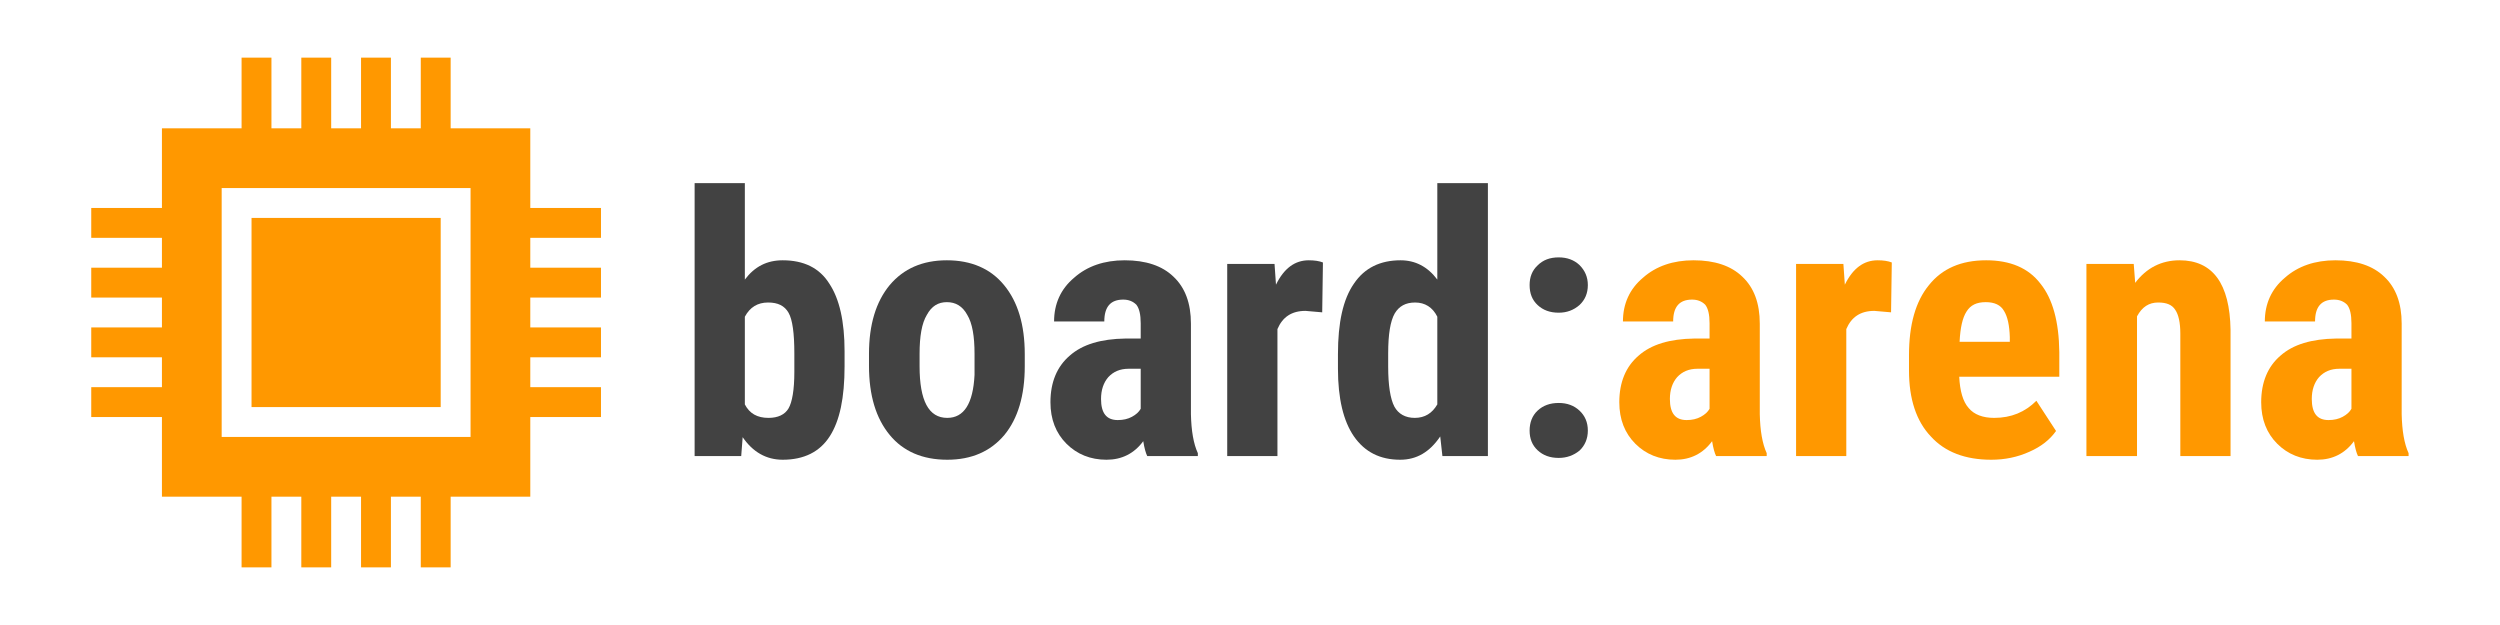
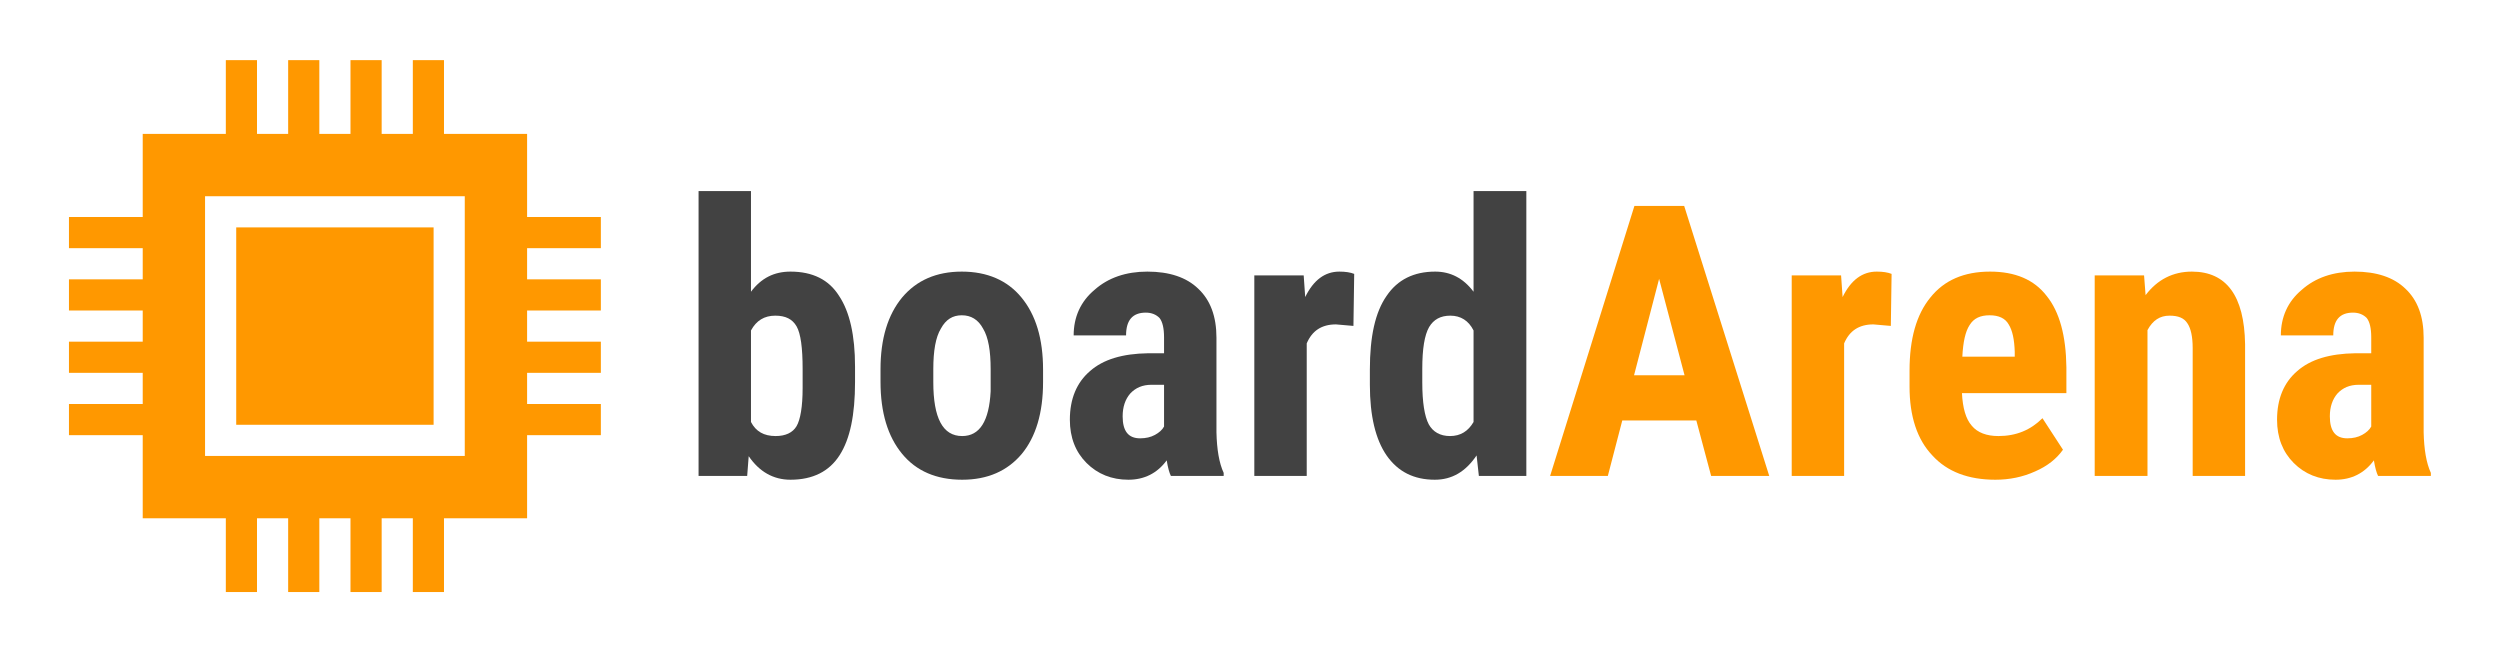
- <svg xmlns="http://www.w3.org/2000/svg" width="100%" height="100%" viewBox="0 0 480 120" version="1.1" xml:space="preserve" style="fill-rule:evenodd;clip-rule:evenodd;stroke-linejoin:round;stroke-miterlimit:2;">
-   <g transform="matrix(2.32929,0,0,2.32929,-165.802,-277.895)">
+ <svg xmlns="http://www.w3.org/2000/svg" width="100%" height="100%" viewBox="0 0 460 120" version="1.1" xml:space="preserve" style="fill-rule:evenodd;clip-rule:evenodd;stroke-linejoin:round;stroke-miterlimit:2;">
+   <g transform="matrix(2.32929,0,0,2.32929,-170.633,-277.895)">
    <g transform="matrix(30,0,0,30,126.938,156.9)">
      <path d="M0.462,-0.247C0.462,-0.161 0.449,-0.097 0.421,-0.054C0.394,-0.012 0.351,0.01 0.292,0.01C0.247,0.01 0.21,-0.011 0.182,-0.052L0.178,0L0.05,0L0.05,-0.75L0.188,-0.75L0.188,-0.485C0.215,-0.521 0.249,-0.538 0.292,-0.538C0.35,-0.538 0.393,-0.517 0.42,-0.474C0.448,-0.432 0.462,-0.37 0.462,-0.288L0.462,-0.247ZM0.324,-0.282C0.324,-0.337 0.319,-0.375 0.308,-0.394C0.297,-0.413 0.279,-0.422 0.252,-0.422C0.223,-0.422 0.202,-0.409 0.188,-0.383L0.188,-0.142C0.201,-0.117 0.222,-0.105 0.253,-0.105C0.279,-0.105 0.298,-0.114 0.308,-0.131C0.318,-0.148 0.324,-0.182 0.324,-0.231L0.324,-0.282Z" style="fill:rgb(66,66,66);fill-rule:nonzero;" />
    </g>
    <g transform="matrix(30,0,0,30,141.791,156.9)">
      <path d="M0.034,-0.281C0.034,-0.361 0.053,-0.424 0.091,-0.47C0.129,-0.515 0.181,-0.538 0.248,-0.538C0.315,-0.538 0.368,-0.515 0.405,-0.47C0.443,-0.424 0.462,-0.361 0.462,-0.28L0.462,-0.247C0.462,-0.166 0.443,-0.103 0.406,-0.058C0.368,-0.013 0.316,0.01 0.249,0.01C0.181,0.01 0.128,-0.013 0.091,-0.058C0.053,-0.104 0.034,-0.167 0.034,-0.248L0.034,-0.281ZM0.173,-0.247C0.173,-0.152 0.198,-0.105 0.249,-0.105C0.295,-0.105 0.32,-0.144 0.324,-0.223L0.324,-0.281C0.324,-0.329 0.318,-0.365 0.304,-0.388C0.291,-0.412 0.272,-0.423 0.248,-0.423C0.224,-0.423 0.206,-0.412 0.193,-0.388C0.179,-0.365 0.173,-0.329 0.173,-0.281L0.173,-0.247Z" style="fill:rgb(66,66,66);fill-rule:nonzero;" />
    </g>
    <g transform="matrix(30,0,0,30,156.718,156.9)">
      <path d="M0.301,0C0.297,-0.008 0.293,-0.022 0.29,-0.041C0.265,-0.007 0.231,0.01 0.189,0.01C0.145,0.01 0.108,-0.005 0.079,-0.034C0.05,-0.063 0.035,-0.101 0.035,-0.148C0.035,-0.203 0.053,-0.246 0.088,-0.276C0.123,-0.307 0.174,-0.322 0.241,-0.323L0.283,-0.323L0.283,-0.365C0.283,-0.389 0.279,-0.406 0.271,-0.416C0.262,-0.425 0.25,-0.43 0.235,-0.43C0.2,-0.43 0.183,-0.41 0.183,-0.37L0.045,-0.37C0.045,-0.418 0.063,-0.459 0.1,-0.49C0.136,-0.522 0.183,-0.538 0.239,-0.538C0.297,-0.538 0.342,-0.523 0.373,-0.493C0.405,-0.463 0.421,-0.42 0.421,-0.364L0.421,-0.115C0.422,-0.07 0.428,-0.034 0.44,-0.008L0.44,0L0.301,0ZM0.22,-0.099C0.235,-0.099 0.248,-0.102 0.259,-0.108C0.27,-0.114 0.278,-0.121 0.283,-0.13L0.283,-0.24L0.25,-0.24C0.226,-0.24 0.208,-0.232 0.194,-0.217C0.181,-0.202 0.174,-0.182 0.174,-0.157C0.174,-0.118 0.189,-0.099 0.22,-0.099Z" style="fill:rgb(66,66,66);fill-rule:nonzero;" />
    </g>
    <g transform="matrix(30,0,0,30,170.839,156.9)">
      <path d="M0.311,-0.395L0.265,-0.399C0.227,-0.399 0.202,-0.382 0.188,-0.349L0.188,0L0.05,0L0.05,-0.528L0.18,-0.528L0.184,-0.471C0.206,-0.516 0.236,-0.538 0.274,-0.538C0.29,-0.538 0.303,-0.536 0.313,-0.532L0.311,-0.395Z" style="fill:rgb(66,66,66);fill-rule:nonzero;" />
    </g>
    <g transform="matrix(30,0,0,30,180.507,156.9)">
      <path d="M0.032,-0.28C0.032,-0.367 0.046,-0.431 0.076,-0.474C0.105,-0.517 0.148,-0.538 0.204,-0.538C0.244,-0.538 0.278,-0.521 0.305,-0.485L0.305,-0.75L0.444,-0.75L0.444,0L0.319,0L0.313,-0.054C0.284,-0.011 0.248,0.01 0.203,0.01C0.148,0.01 0.106,-0.011 0.076,-0.054C0.047,-0.096 0.032,-0.158 0.032,-0.24L0.032,-0.28ZM0.17,-0.246C0.17,-0.194 0.176,-0.157 0.187,-0.136C0.198,-0.116 0.217,-0.105 0.243,-0.105C0.271,-0.105 0.291,-0.118 0.305,-0.142L0.305,-0.383C0.292,-0.409 0.271,-0.422 0.244,-0.422C0.218,-0.422 0.2,-0.412 0.188,-0.392C0.176,-0.371 0.17,-0.335 0.17,-0.282L0.17,-0.246Z" style="fill:rgb(66,66,66);fill-rule:nonzero;" />
    </g>
    <g transform="matrix(30,0,0,30,195.375,156.9)">
-       <path d="M0.063,-0.07C0.063,-0.092 0.07,-0.111 0.085,-0.125C0.1,-0.139 0.119,-0.146 0.143,-0.146C0.166,-0.146 0.185,-0.139 0.2,-0.125C0.215,-0.111 0.223,-0.093 0.223,-0.07C0.223,-0.048 0.215,-0.029 0.2,-0.015C0.184,-0.002 0.165,0.005 0.143,0.005C0.119,0.005 0.1,-0.002 0.085,-0.016C0.07,-0.03 0.063,-0.048 0.063,-0.07ZM0.063,-0.47C0.063,-0.492 0.07,-0.51 0.085,-0.524C0.1,-0.539 0.119,-0.546 0.143,-0.546C0.166,-0.546 0.185,-0.539 0.2,-0.525C0.215,-0.51 0.223,-0.492 0.223,-0.47C0.223,-0.447 0.215,-0.429 0.2,-0.415C0.184,-0.401 0.165,-0.394 0.143,-0.394C0.119,-0.394 0.1,-0.401 0.085,-0.415C0.07,-0.429 0.063,-0.447 0.063,-0.47Z" style="fill:rgb(66,66,66);fill-rule:nonzero;" />
+       <path d="M0.396,-0.146L0.201,-0.146L0.163,0L0.011,0L0.233,-0.711L0.364,-0.711L0.588,0L0.435,0L0.396,-0.146ZM0.232,-0.265L0.365,-0.265L0.298,-0.519L0.232,-0.265Z" style="fill:rgb(255,152,0);fill-rule:nonzero;" />
    </g>
-     <g transform="matrix(30,0,0,30,203.608,156.9)">
-       <path d="M0.301,0C0.297,-0.008 0.293,-0.022 0.29,-0.041C0.265,-0.007 0.231,0.01 0.189,0.01C0.145,0.01 0.108,-0.005 0.079,-0.034C0.05,-0.063 0.035,-0.101 0.035,-0.148C0.035,-0.203 0.053,-0.246 0.088,-0.276C0.123,-0.307 0.174,-0.322 0.241,-0.323L0.283,-0.323L0.283,-0.365C0.283,-0.389 0.279,-0.406 0.271,-0.416C0.262,-0.425 0.25,-0.43 0.235,-0.43C0.2,-0.43 0.183,-0.41 0.183,-0.37L0.045,-0.37C0.045,-0.418 0.063,-0.459 0.1,-0.49C0.136,-0.522 0.183,-0.538 0.239,-0.538C0.297,-0.538 0.342,-0.523 0.373,-0.493C0.405,-0.463 0.421,-0.42 0.421,-0.364L0.421,-0.115C0.422,-0.07 0.428,-0.034 0.44,-0.008L0.44,0L0.301,0ZM0.22,-0.099C0.235,-0.099 0.248,-0.102 0.259,-0.108C0.27,-0.114 0.278,-0.121 0.283,-0.13L0.283,-0.24L0.25,-0.24C0.226,-0.24 0.208,-0.232 0.194,-0.217C0.181,-0.202 0.174,-0.182 0.174,-0.157C0.174,-0.118 0.189,-0.099 0.22,-0.099Z" style="fill:rgb(255,152,0);fill-rule:nonzero;" />
-     </g>
-     <g transform="matrix(30,0,0,30,217.729,156.9)">
+     <g transform="matrix(30,0,0,30,213.29,156.9)">
      <path d="M0.311,-0.395L0.265,-0.399C0.227,-0.399 0.202,-0.382 0.188,-0.349L0.188,0L0.05,0L0.05,-0.528L0.18,-0.528L0.184,-0.471C0.206,-0.516 0.236,-0.538 0.274,-0.538C0.29,-0.538 0.303,-0.536 0.313,-0.532L0.311,-0.395Z" style="fill:rgb(255,152,0);fill-rule:nonzero;" />
    </g>
-     <g transform="matrix(30,0,0,30,227.397,156.9)">
+     <g transform="matrix(30,0,0,30,222.958,156.9)">
      <path d="M0.264,0.01C0.193,0.01 0.137,-0.011 0.098,-0.054C0.058,-0.096 0.038,-0.157 0.038,-0.235L0.038,-0.277C0.038,-0.361 0.056,-0.425 0.093,-0.47C0.129,-0.515 0.181,-0.538 0.25,-0.538C0.316,-0.538 0.366,-0.517 0.399,-0.474C0.433,-0.432 0.45,-0.369 0.451,-0.286L0.451,-0.218L0.176,-0.218C0.178,-0.179 0.186,-0.15 0.202,-0.132C0.217,-0.114 0.241,-0.105 0.272,-0.105C0.319,-0.105 0.357,-0.121 0.388,-0.152L0.442,-0.069C0.425,-0.045 0.401,-0.026 0.369,-0.012C0.336,0.003 0.301,0.01 0.264,0.01ZM0.177,-0.314L0.315,-0.314L0.315,-0.327C0.314,-0.359 0.309,-0.383 0.299,-0.399C0.29,-0.415 0.273,-0.423 0.249,-0.423C0.224,-0.423 0.207,-0.415 0.196,-0.397C0.185,-0.38 0.179,-0.353 0.177,-0.314Z" style="fill:rgb(255,152,0);fill-rule:nonzero;" />
    </g>
-     <g transform="matrix(30,0,0,30,241.752,156.9)">
+     <g transform="matrix(30,0,0,30,237.314,156.9)">
      <path d="M0.177,-0.528L0.181,-0.476C0.212,-0.517 0.253,-0.538 0.303,-0.538C0.394,-0.538 0.441,-0.474 0.443,-0.347L0.443,0L0.305,0L0.305,-0.337C0.305,-0.367 0.3,-0.389 0.291,-0.402C0.282,-0.416 0.267,-0.422 0.244,-0.422C0.219,-0.422 0.2,-0.41 0.186,-0.384L0.186,0L0.047,0L0.047,-0.528L0.177,-0.528Z" style="fill:rgb(255,152,0);fill-rule:nonzero;" />
    </g>
-     <g transform="matrix(30,0,0,30,256.518,156.9)">
+     <g transform="matrix(30,0,0,30,252.079,156.9)">
      <path d="M0.301,0C0.297,-0.008 0.293,-0.022 0.29,-0.041C0.265,-0.007 0.231,0.01 0.189,0.01C0.145,0.01 0.108,-0.005 0.079,-0.034C0.05,-0.063 0.035,-0.101 0.035,-0.148C0.035,-0.203 0.053,-0.246 0.088,-0.276C0.123,-0.307 0.174,-0.322 0.241,-0.323L0.283,-0.323L0.283,-0.365C0.283,-0.389 0.279,-0.406 0.271,-0.416C0.262,-0.425 0.25,-0.43 0.235,-0.43C0.2,-0.43 0.183,-0.41 0.183,-0.37L0.045,-0.37C0.045,-0.418 0.063,-0.459 0.1,-0.49C0.136,-0.522 0.183,-0.538 0.239,-0.538C0.297,-0.538 0.342,-0.523 0.373,-0.493C0.405,-0.463 0.421,-0.42 0.421,-0.364L0.421,-0.115C0.422,-0.07 0.428,-0.034 0.44,-0.008L0.44,0L0.301,0ZM0.22,-0.099C0.235,-0.099 0.248,-0.102 0.259,-0.108C0.27,-0.114 0.278,-0.121 0.283,-0.13L0.283,-0.24L0.25,-0.24C0.226,-0.24 0.208,-0.232 0.194,-0.217C0.181,-0.202 0.174,-0.182 0.174,-0.157C0.174,-0.118 0.189,-0.099 0.22,-0.099Z" style="fill:rgb(255,152,0);fill-rule:nonzero;" />
    </g>
  </g>
-   <g transform="matrix(0.191149,0,0,0.191149,17.5198,11.066)">
+   <g transform="matrix(0.191149,0,0,0.191149,12.6891,11.066)">
    <rect x="161" y="161" width="190" height="190" style="fill:rgb(255,152,0);" />
    <path d="M512,181L512,151L441,151L441,71L361,71L361,0L331,0L331,71L301,71L301,0L271,0L271,71L241,71L241,0L211,0L211,71L181,71L181,0L151,0L151,71L71,71L71,151L0,151L0,181L71,181L71,211L0,211L0,241L71,241L71,271L0,271L0,301L71,301L71,331L0,331L0,361L71,361L71,441L151,441L151,512L181,512L181,441L211,441L211,512L241,512L241,441L271,441L271,512L301,512L301,441L331,441L331,512L361,512L361,441L441,441L441,361L512,361L512,331L441,331L441,301L512,301L512,271L441,271L441,241L512,241L512,211L441,211L441,181L512,181ZM381,381L131,381L131,131L381,131L381,381Z" style="fill:rgb(255,152,0);fill-rule:nonzero;" />
  </g>
</svg>
